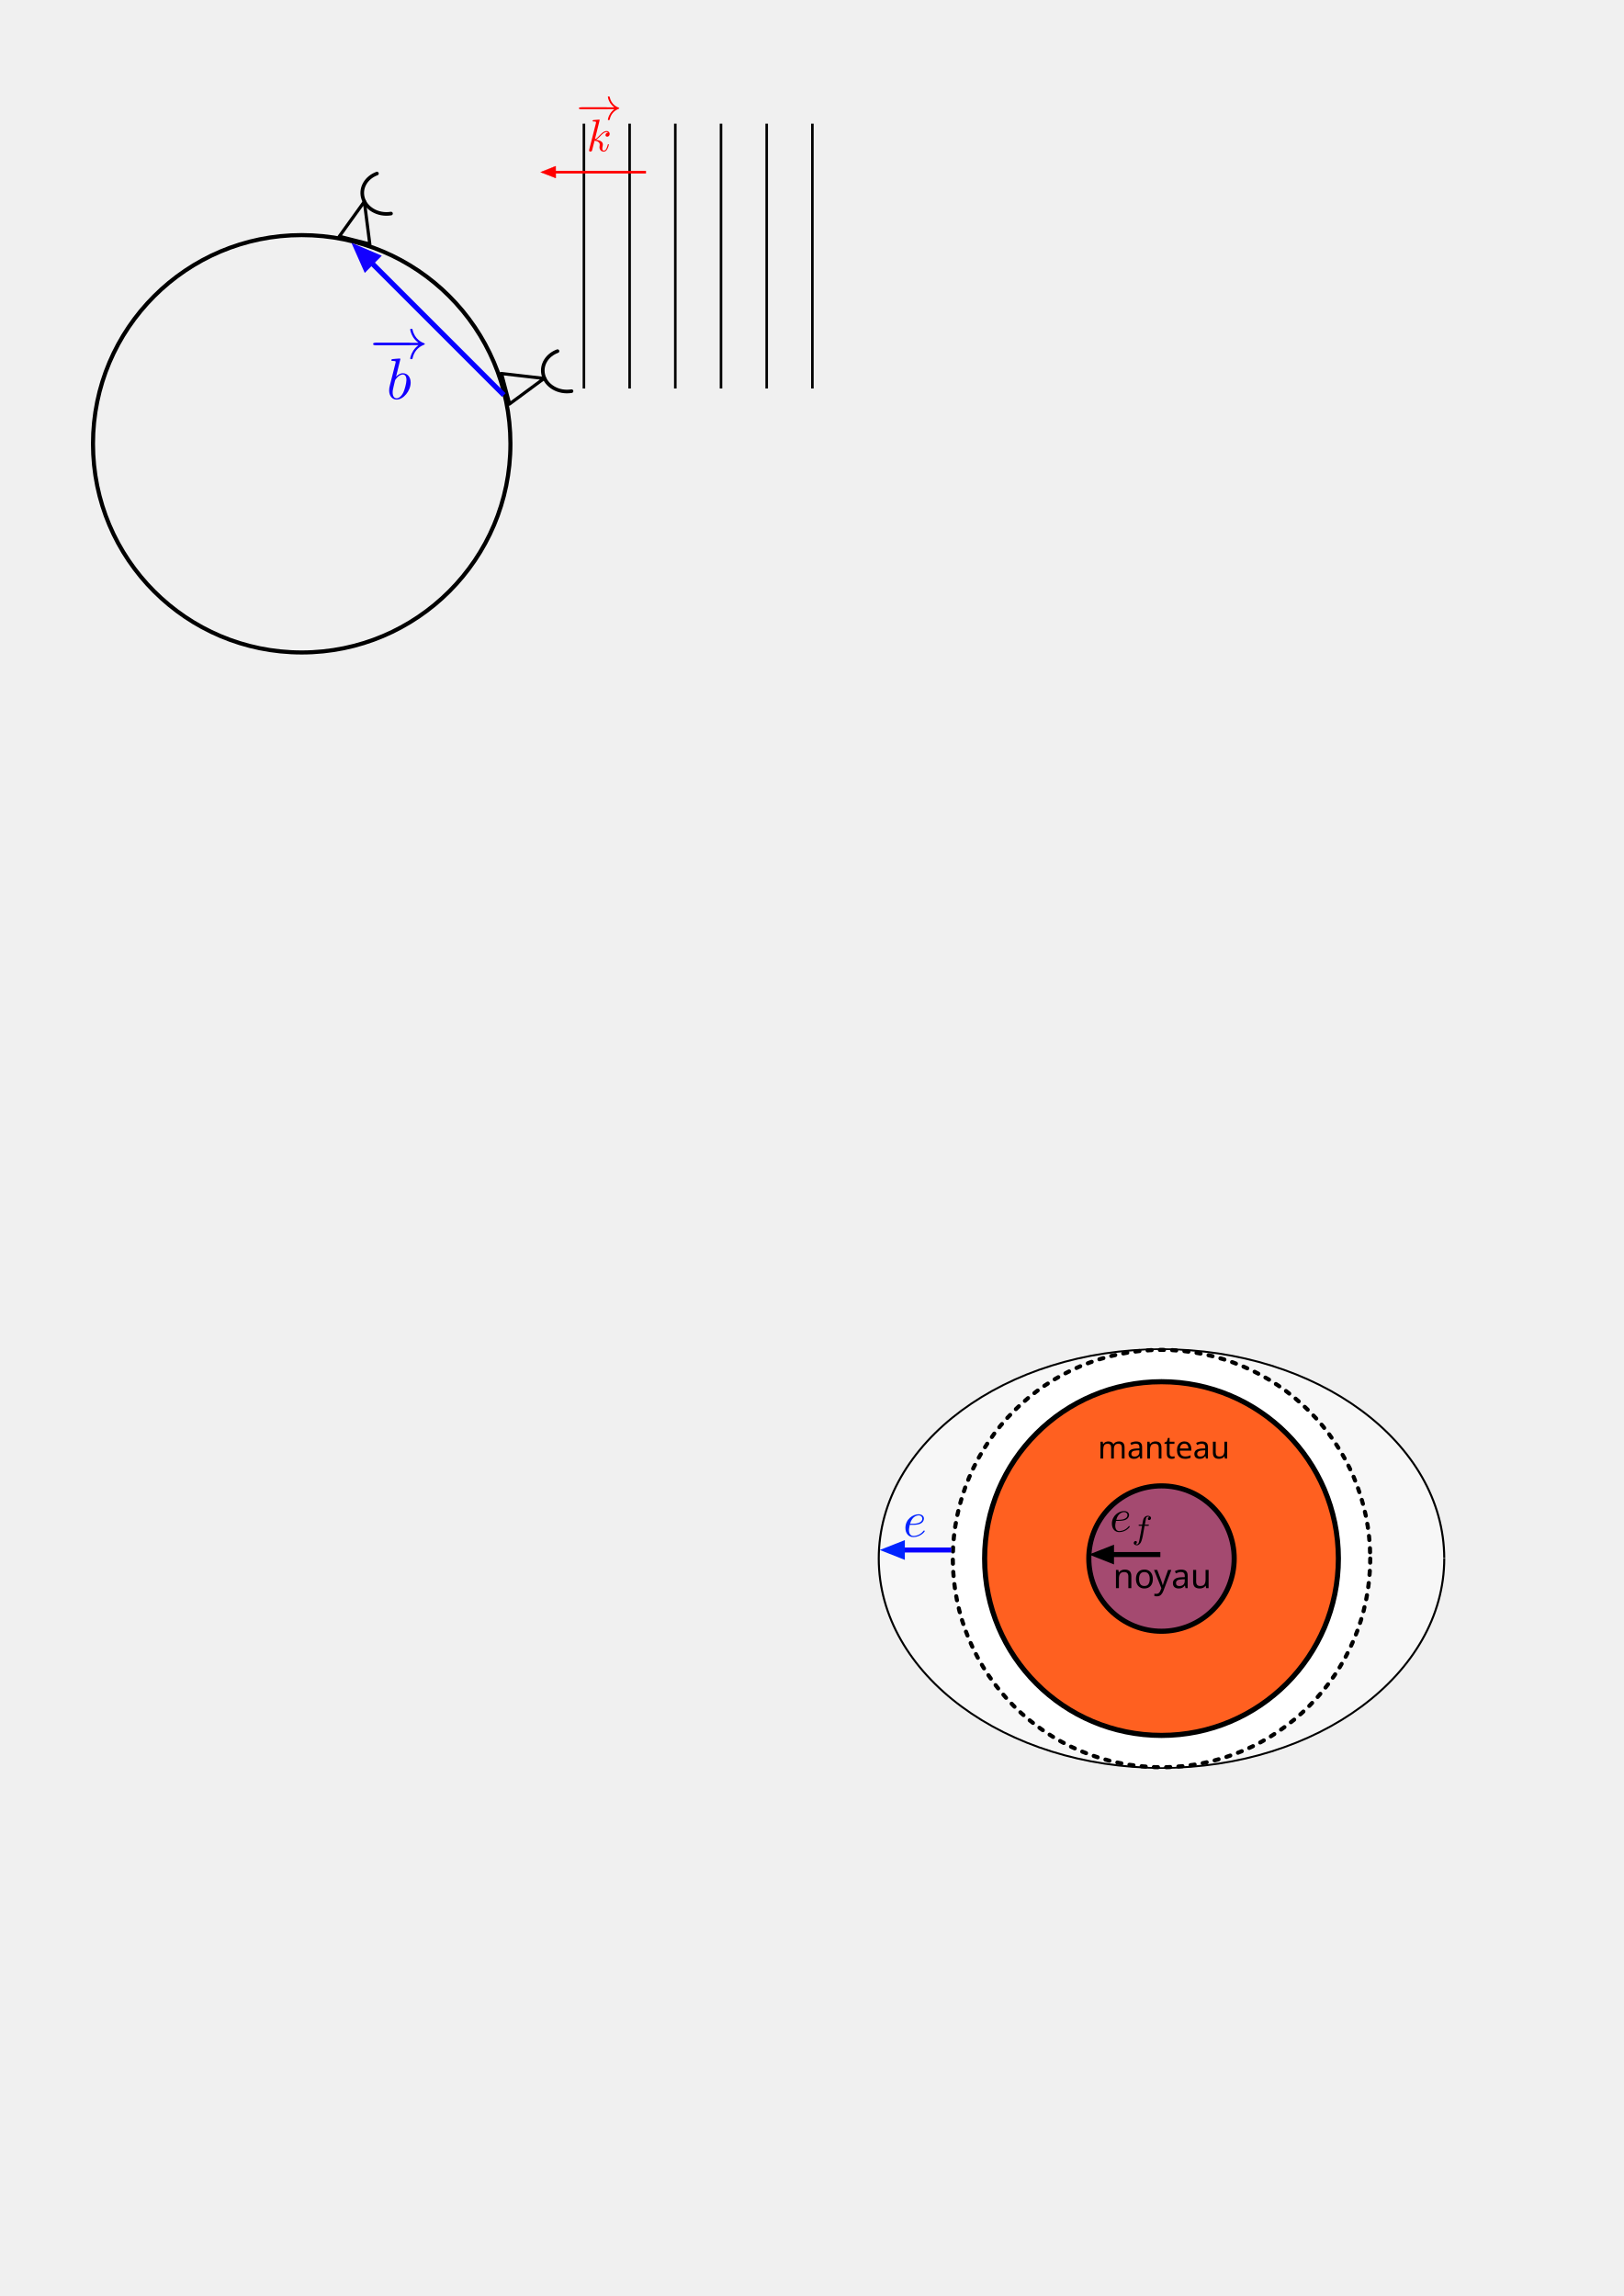
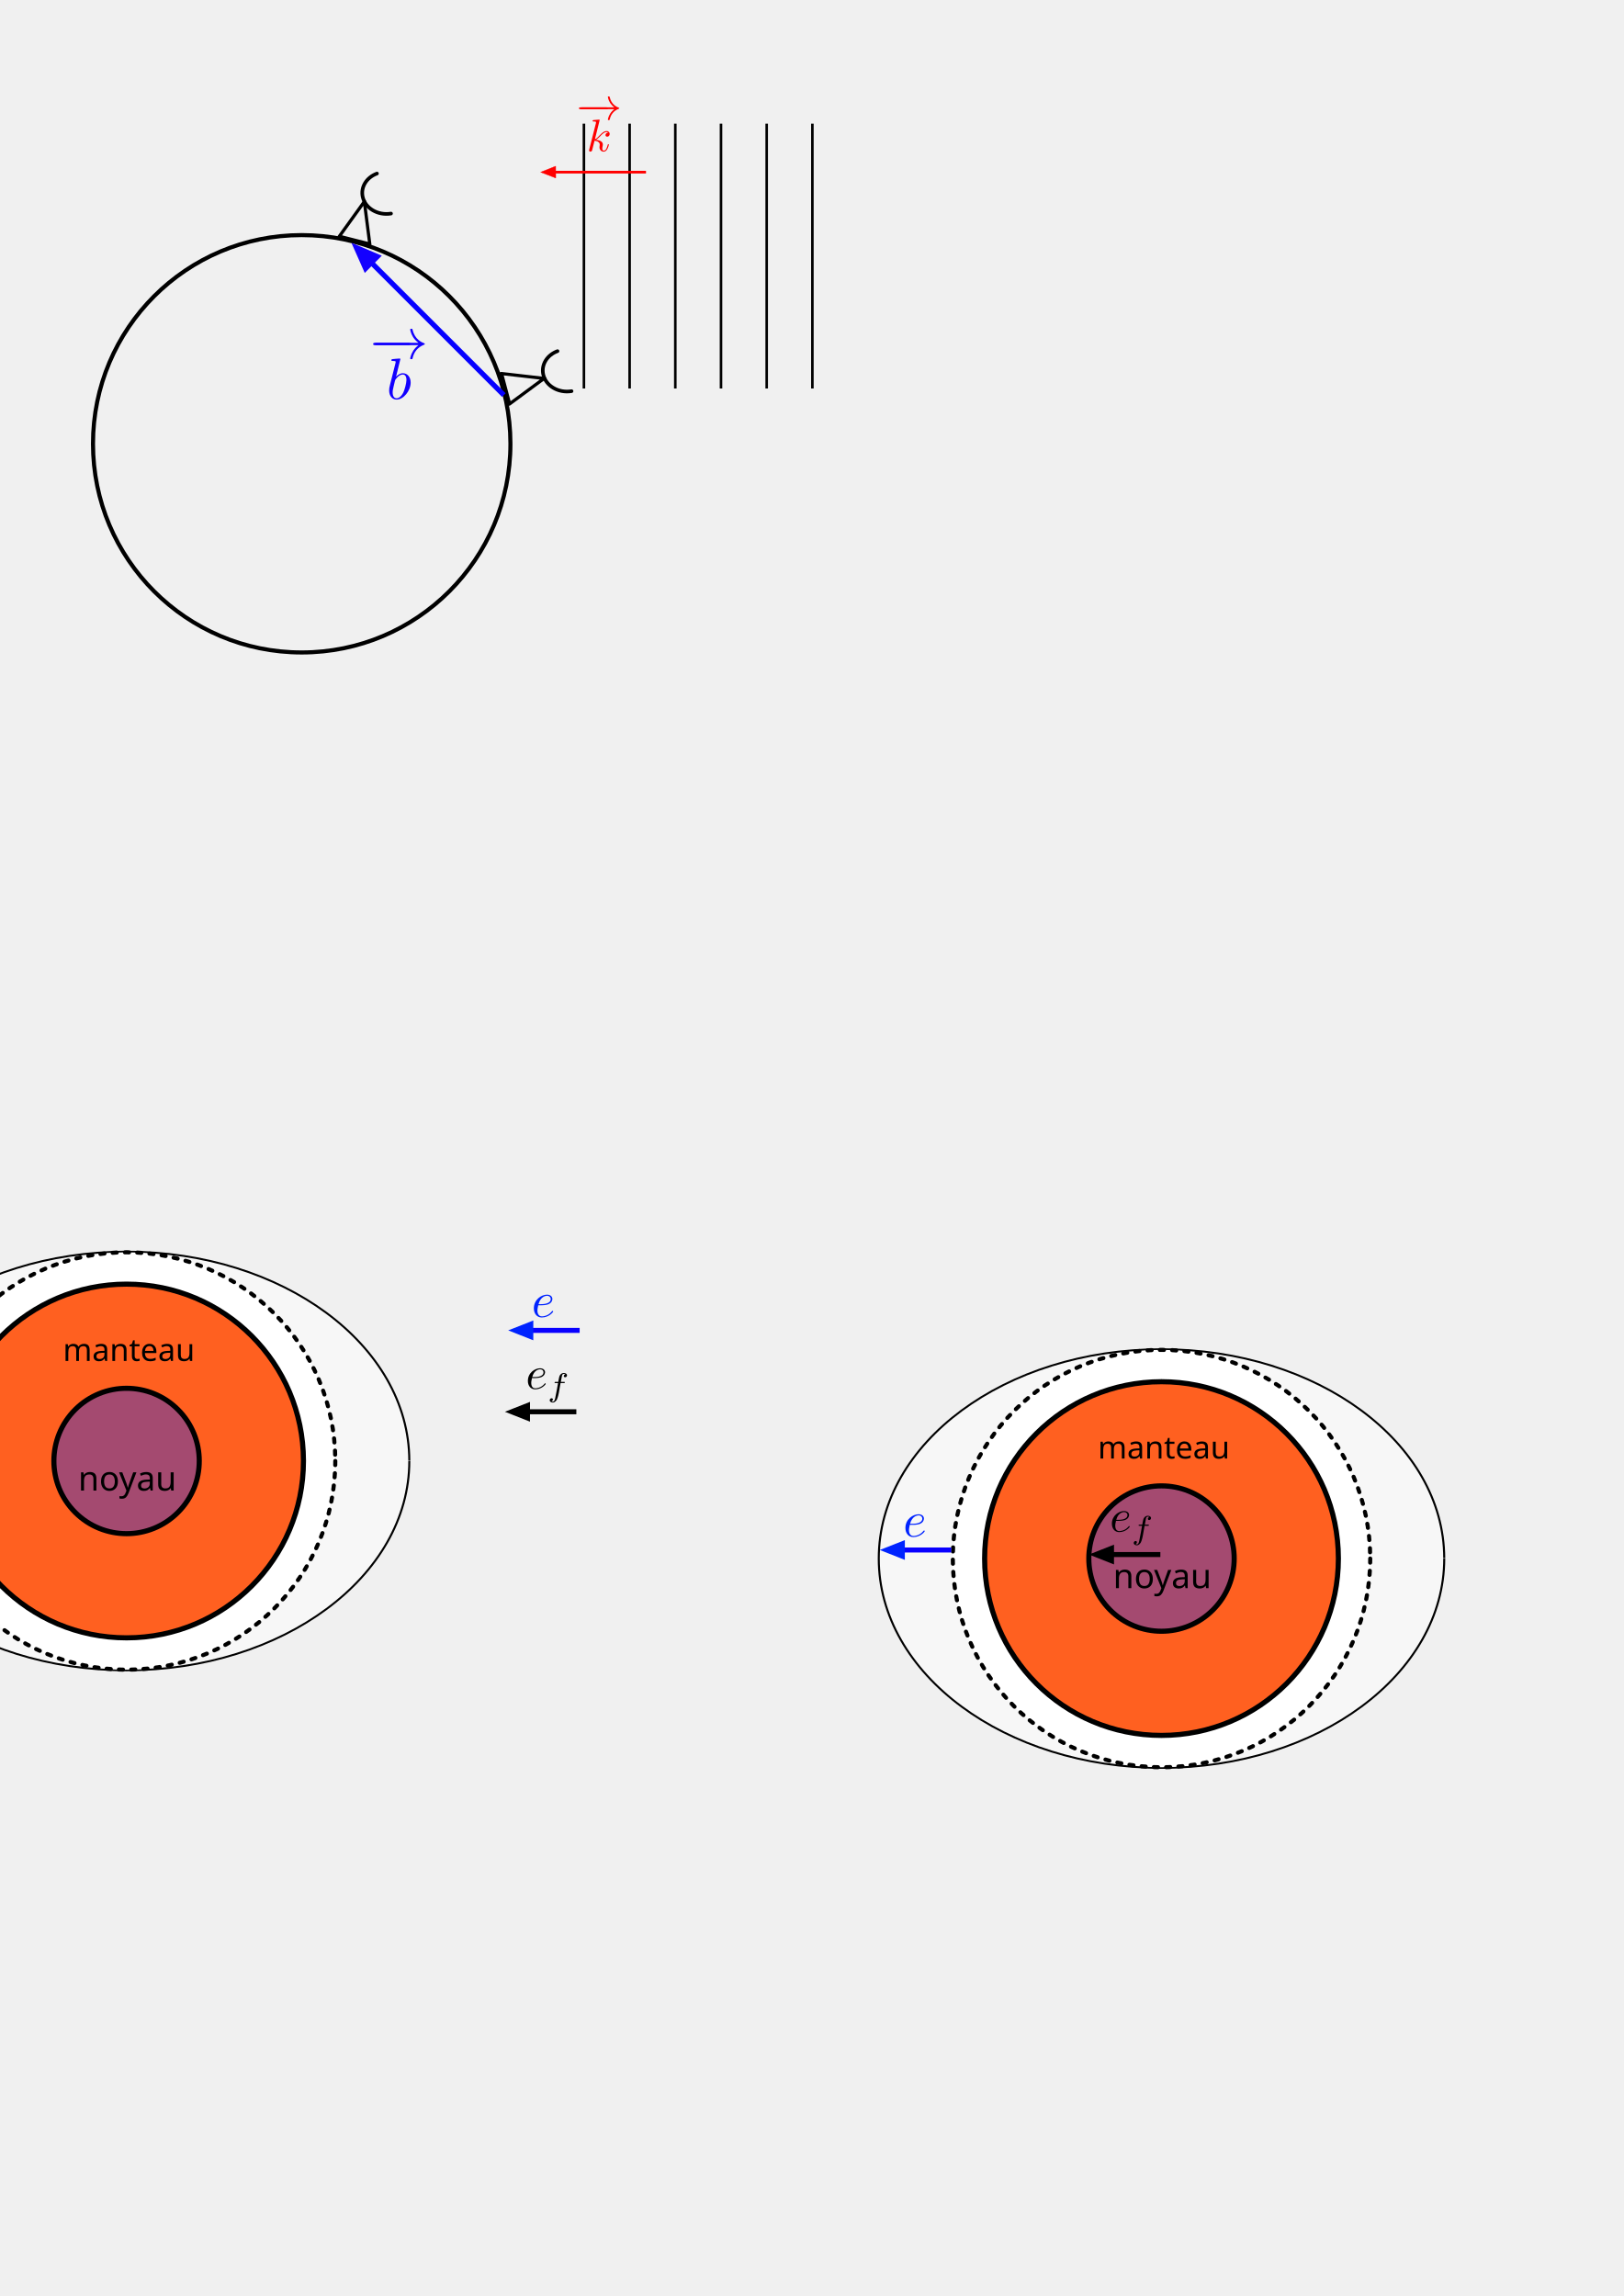
<svg xmlns="http://www.w3.org/2000/svg" width="210mm" height="297mm" id="svg2" version="1.1">
  <defs id="defs4" />
  <g id="layer1">
    <g id="g4069" transform="translate(-115.1574,-226.2742)">
      <path d="m 364.665,443.24 c 0,56.347 -45.678,102.025 -102.025,102.025 -56.347,0 -102.025,-45.678 -102.025,-102.025 0,-56.347 45.678,-102.025 102.025,-102.025 56.282,0 101.933,45.576 102.025,101.858" id="path2985" style="fill:none;stroke:#000000;stroke-width:2;stroke-linecap:round;stroke-linejoin:round;stroke-miterlimit:4;stroke-opacity:1;stroke-dasharray:none;stroke-dashoffset:0" />
      <path transform="matrix(0.1613701,0.04081763,-0.05978513,0.236357,292.2424,248.2666)" d="M 165.424,384.424 71.904,384.324 118.751,303.384 z" id="path3755" style="fill:none;stroke:#000000;stroke-width:8.755;stroke-linecap:round;stroke-linejoin:round;stroke-miterlimit:4;stroke-opacity:1;stroke-dasharray:none;stroke-dashoffset:0" />
      <path transform="matrix(0.2056718,0,0,0.2056718,270.4908,264.565)" d="m 174.073,321.462 c -31.185,5.215 -61.327,-12.541 -67.324,-39.658 -5.115,-23.129 9.026,-46.226 33.949,-55.449" id="path3759" style="fill:none;stroke:#000000;stroke-width:8.576;stroke-linecap:round;stroke-linejoin:round;stroke-miterlimit:4;stroke-opacity:1;stroke-dasharray:none;stroke-dashoffset:0" />
      <path transform="matrix(0.04308104,0.1607806,-0.2354936,0.06310033,447.4457,373.0545)" d="M 165.424,384.424 71.904,384.324 118.751,303.384 z" id="path3755-4" style="fill:none;stroke:#000000;stroke-width:8.755;stroke-linecap:round;stroke-linejoin:round;stroke-miterlimit:4;stroke-opacity:1;stroke-dasharray:none;stroke-dashoffset:0" />
      <path transform="matrix(0.2056718,0,0,0.2056718,358.7425,351.3917)" d="m 174.073,321.462 c -31.185,5.215 -61.327,-12.541 -67.324,-39.658 -5.115,-23.129 9.026,-46.226 33.949,-55.449" id="path3759-1" style="fill:none;stroke:#000000;stroke-width:8.576;stroke-linecap:round;stroke-linejoin:round;stroke-miterlimit:4;stroke-opacity:1;stroke-dasharray:none;stroke-dashoffset:0" />
      <g style="stroke-width:1.25;stroke-miterlimit:4;stroke-dasharray:none" transform="translate(-42.14286,-46.42857)" id="g3841">
        <path style="fill:none;stroke:#000000;stroke-width:1.25;stroke-linecap:butt;stroke-linejoin:miter;stroke-miterlimit:4;stroke-opacity:1;stroke-dasharray:none" d="m 442.732,333.158 0,129.481" id="path3793" />
        <path style="fill:none;stroke:#000000;stroke-width:1.25;stroke-linecap:butt;stroke-linejoin:miter;stroke-miterlimit:4;stroke-opacity:1;stroke-dasharray:none" d="m 465.068,333.158 0,129.481" id="path3793-8" />
        <path style="fill:none;stroke:#000000;stroke-width:1.25;stroke-linecap:butt;stroke-linejoin:miter;stroke-miterlimit:4;stroke-opacity:1;stroke-dasharray:none" d="m 487.404,333.158 0,129.481" id="path3793-3" />
        <path style="fill:none;stroke:#000000;stroke-width:1.25;stroke-linecap:butt;stroke-linejoin:miter;stroke-miterlimit:4;stroke-opacity:1;stroke-dasharray:none" d="m 509.739,333.158 0,129.481" id="path3793-5" />
        <path style="fill:none;stroke:#000000;stroke-width:1.25;stroke-linecap:butt;stroke-linejoin:miter;stroke-miterlimit:4;stroke-opacity:1;stroke-dasharray:none" d="m 532.075,333.158 0,129.481" id="path3793-1" />
        <path style="fill:none;stroke:#000000;stroke-width:1.25;stroke-linecap:butt;stroke-linejoin:miter;stroke-miterlimit:4;stroke-opacity:1;stroke-dasharray:none" d="m 554.41,333.158 0,129.481" id="path3793-4" />
      </g>
      <g id="g3942" style="fill:#ff0000;fill-opacity:1;stroke:#ff0000;stroke-opacity:1" transform="translate(-32.85714,0.7142857)">
        <g transform="matrix(0.4195051,0,0,0.4195051,-34.08762,122.8374)" id="g3866" style="fill:#ff0000;fill-opacity:1;stroke:#ff0000;stroke-opacity:1">
          <g style="font-style:normal;font-variant:normal;font-weight:normal;font-stretch:normal;letter-spacing:normal;word-spacing:normal;text-anchor:start;fill:#ff0000;fill-opacity:1;stroke:#ff0000;stroke-linecap:butt;stroke-linejoin:miter;stroke-miterlimit:10.433;stroke-opacity:1;stroke-dasharray:none;stroke-dashoffset:0" id="content" transform="matrix(1.062992,0,0,-1.062992,-186.0236,789.2717)" xml:space="preserve" stroke-miterlimit="10.433" font-style="normal" font-variant="normal" font-weight="normal" font-stretch="normal" font-size-adjust="none" letter-spacing="normal" word-spacing="normal">
            <path style="fill:#ff0000;fill-opacity:1;stroke:#ff0000;stroke-width:0;stroke-opacity:1" d="m 1248.1,392.45 0.1,0 0.2,0 0.1,0.01 0.1,0 0.1,0.01 0.1,0.01 0,0 0.1,0.01 0.1,0.02 0.1,0.01 0,0.02 0.1,0.02 0.1,0.02 0,0.02 0.1,0.03 0,0.03 0.1,0.04 0,0.04 0.1,0.04 0,0.04 0.1,0.05 0,0.03 0,0.03 0,0.03 0,0.03 0,0.03 0.1,0.03 0,0.04 0,0.03 0,0.04 0,0.04 0,0.04 0,0.04 0,0.04 0,0.04 0,0.05 0,0.04 c 0,1 -0.9,1 -1.7,1 h -27 c -0.8,0 -1.7,0 -1.7,-1 0,-1 0.9,-1 1.7,-1 z" id="path3869" />
            <path style="fill:#ff0000;fill-opacity:1;stroke:#ff0000;stroke-width:0;stroke-opacity:1" d="m 1256.8,392.45 -0.3,-0.19 -0.2,-0.2 -0.2,-0.19 -0.3,-0.2 -0.2,-0.19 -0.2,-0.19 -0.2,-0.19 -0.2,-0.19 -0.2,-0.18 -0.2,-0.18 -0.2,-0.18 -0.1,-0.18 -0.2,-0.17 -0.1,-0.17 -0.2,-0.17 -0.1,-0.16 -0.2,-0.15 -0.1,-0.16 -0.1,-0.15 -0.1,-0.14 -0.1,-0.14 -0.1,-0.13 -0.1,-0.13 -0.1,-0.12 -0.1,-0.11 -0.1,-0.11 0,-0.1 -0.1,-0.1 -0.1,-0.09 0,-0.08 -0.1,-0.07 0,-0.07 c -2.2,-3.44 -2.6,-6.58 -2.6,-6.62 0,-0.6 0.6,-0.6 1,-0.6 0.8,0 0.9,0.1 1.1,1 1.1,4.88 4,9.07 9.7,11.36 0.6,0.19 0.7,0.3 0.7,0.64 0,0.35 -0.3,0.5 -0.4,0.55 -2.2,0.84 -8.2,3.34 -10.1,11.72 -0.1,0.59 -0.2,0.73 -1,0.73 -0.4,0 -1,0 -1,-0.59 0,-0.09 0.4,-3.24 2.5,-6.58 1,-1.48 2.4,-3.23 4.6,-4.83 h -37 c -0.9,0 -1.8,0 -1.8,-1 0,-1 0.9,-1 1.8,-1 z" id="path3871" />
            <path style="fill:#ff0000;fill-opacity:1;stroke:#ff0000;stroke-width:0;stroke-opacity:1" d="m 1240.7,380.47 0,0.01 0,0 0,0.01 0,0.01 0,0.01 0,0.01 0,0.02 0,0.02 0,0.02 0,0.02 0,0.02 0,0.02 0,0.03 0,0.02 -0.1,0.02 0,0.03 0,0.02 0,0.03 0,0.02 0,0.03 -0.1,0.02 0,0.01 0,0.01 0,0.01 0,0.01 0,0.01 0,0.01 -0.1,0.01 0,0.01 0,0.01 0,0.01 0,0.01 0,0 -0.1,0.01 0,0.01 0,0 0,0.01 -0.1,0 0,0.01 0,0 0,0 -0.1,0.01 0,0 0,0 0,0 c -1.2,0 -4.8,-0.41 -6.1,-0.5 -0.4,-0.05 -1,-0.09 -1,-1 0,-0.59 0.5,-0.59 1.2,-0.59 2.4,0 2.5,-0.35 2.5,-0.85 l -0.1,-1 -7.3,-28.7 c -0.2,-0.69 -0.2,-0.8 -0.2,-1.09 0,-1.15 1,-1.4 1.5,-1.4 0.6,0 1.4,0.46 1.7,1.05 0.2,0.45 2.5,9.66 2.8,10.91 1.7,-0.14 5.7,-0.94 5.7,-4.24 0,-0.34 0,-0.54 -0.1,-1.04 -0.1,-0.6 -0.2,-1.19 -0.2,-1.74 0,-2.95 2,-4.94 4.6,-4.94 1.5,0 2.8,0.8 3.9,2.65 1.3,2.18 1.8,4.93 1.8,5.03 0,0.5 -0.4,0.5 -0.6,0.5 -0.5,0 -0.5,-0.21 -0.7,-0.91 -1,-3.62 -2.1,-6.17 -4.3,-6.17 -1,0 -1.6,0.55 -1.6,2.34 0,0.85 0.2,1.99 0.4,2.78 0.2,0.86 0.2,1.05 0.2,1.55 0,3.25 -3.2,4.69 -7.4,5.23 1.5,0.91 3.1,2.5 4.3,3.69 2.4,2.64 4.7,4.78 7.1,4.78 0.3,0 0.4,0 0.5,-0.04 0.6,-0.1 0.6,-0.1 1,-0.39 0.1,-0.07 0.1,-0.11 0.2,-0.21 -2.4,-0.15 -2.8,-2.09 -2.8,-2.68 0,-0.8 0.5,-1.75 1.9,-1.75 1.3,0 2.7,1.09 2.7,3.03 0,1.5 -1.1,3.14 -3.4,3.14 -1.4,0 -3.7,-0.39 -7.3,-4.38 -1.7,-1.89 -3.6,-3.89 -5.5,-4.64 z" id="path3873" />
          </g>
        </g>
        <g transform="matrix(0.3718117,0,0,0.3718117,316.2246,212.3837)" id="g3938" style="fill:#ff0000;fill-opacity:1;stroke:#ff0000;stroke-opacity:1">
          <path style="fill:#ff0000;fill-opacity:1;stroke:#ff0000;stroke-width:3.5;stroke-linecap:butt;stroke-linejoin:miter;stroke-miterlimit:4;stroke-opacity:1;stroke-dasharray:none" d="m 267.407,261.809 129.481,0" id="path3793-33" />
          <path transform="matrix(-0.0013452,-0.1664469,0.243793,-0.0019703,184.6192,282.2159)" d="M 165.424,384.424 71.904,384.324 118.751,303.384 z" id="path3755-0" style="fill:#ff0000;fill-opacity:1;stroke:#ff0000;stroke-width:2.552;stroke-linecap:round;stroke-linejoin:round;stroke-miterlimit:4;stroke-opacity:1;stroke-dasharray:none;stroke-dashoffset:0" />
        </g>
      </g>
      <path style="fill:#1300ff;fill-opacity:1;stroke:#0600ff;stroke-width:2.5;stroke-linecap:butt;stroke-linejoin:miter;stroke-miterlimit:4;stroke-opacity:1;stroke-dasharray:none" d="m 291.776,349.765 69.665,69.665" id="path3793-33-5" />
      <path transform="matrix(0.08883055,-0.09027806,0.1322293,0.1301091,236.2539,316.2012)" d="M 165.424,384.424 71.904,384.324 118.751,303.384 z" id="path3755-0-1" style="fill:#1300ff;fill-opacity:1;stroke:#0600ff;stroke-width:0;stroke-linecap:round;stroke-linejoin:round;stroke-miterlimit:4;stroke-opacity:1;stroke-dasharray:none;stroke-dashoffset:0" />
      <g style="fill:#1300ff;fill-opacity:1" transform="matrix(0.537754,0,0,0.537754,-298.6601,194.9223)" id="g4028">
        <g style="font-style:normal;font-variant:normal;font-weight:normal;font-stretch:normal;letter-spacing:normal;word-spacing:normal;text-anchor:start;fill:#1300ff;fill-opacity:1;stroke:#000000;stroke-linecap:butt;stroke-linejoin:miter;stroke-miterlimit:10.433;stroke-opacity:1;stroke-dasharray:none;stroke-dashoffset:0" id="g4030" transform="matrix(1.062992,0,0,-1.062992,-186.0236,789.2717)" xml:space="preserve" stroke-miterlimit="10.433" font-style="normal" font-variant="normal" font-weight="normal" font-stretch="normal" font-size-adjust="none" letter-spacing="normal" word-spacing="normal">
          <path style="fill:#1300ff;fill-opacity:1;stroke-width:0" d="m 1248.1,392.45 0.1,0 0.2,0 0.1,0.01 0.1,0 0.1,0.01 0.1,0.01 0,0 0.1,0.01 0.1,0.02 0.1,0.01 0,0.02 0.1,0.02 0.1,0.02 0,0.02 0.1,0.03 0,0.03 0.1,0.04 0,0.04 0.1,0.04 0,0.04 0.1,0.05 0,0.03 0,0.03 0,0.03 0,0.03 0,0.03 0.1,0.03 0,0.04 0,0.03 0,0.04 0,0.04 0,0.04 0,0.04 0,0.04 0,0.04 0,0.05 0,0.04 c 0,1 -0.9,1 -1.7,1 h -27 c -0.8,0 -1.7,0 -1.7,-1 0,-1 0.9,-1 1.7,-1 z" id="path4032" />
          <path style="fill:#1300ff;fill-opacity:1;stroke-width:0" d="m 1256.8,392.45 -0.3,-0.19 -0.2,-0.2 -0.2,-0.19 -0.3,-0.2 -0.2,-0.19 -0.2,-0.19 -0.2,-0.19 -0.2,-0.19 -0.2,-0.18 -0.2,-0.18 -0.2,-0.18 -0.1,-0.18 -0.2,-0.17 -0.1,-0.17 -0.2,-0.17 -0.1,-0.16 -0.2,-0.15 -0.1,-0.16 -0.1,-0.15 -0.1,-0.14 -0.1,-0.14 -0.1,-0.13 -0.1,-0.13 -0.1,-0.12 -0.1,-0.11 -0.1,-0.11 0,-0.1 -0.1,-0.1 -0.1,-0.09 0,-0.08 -0.1,-0.07 0,-0.07 c -2.2,-3.44 -2.6,-6.58 -2.6,-6.62 0,-0.6 0.6,-0.6 1,-0.6 0.8,0 0.9,0.1 1.1,1 1.1,4.88 4,9.07 9.7,11.36 0.6,0.19 0.7,0.3 0.7,0.64 0,0.35 -0.3,0.5 -0.4,0.55 -2.2,0.84 -8.2,3.34 -10.1,11.72 -0.1,0.59 -0.2,0.73 -1,0.73 -0.4,0 -1,0 -1,-0.59 0,-0.09 0.4,-3.24 2.5,-6.58 1,-1.48 2.4,-3.23 4.6,-4.83 h -37 c -0.9,0 -1.8,0 -1.8,-1 0,-1 0.9,-1 1.8,-1 z" id="path4034" />
          <path style="fill:#1300ff;fill-opacity:1;stroke-width:0" d="m 1241.3,380.47 0,0.01 0,0 0,0.01 0,0.01 0,0.01 0,0.01 0,0.02 0,0.02 0,0.02 0,0.02 0,0.02 0,0.02 0,0.03 0,0.02 -0.1,0.02 0,0.03 0,0.02 0,0.03 0,0.02 0,0.03 -0.1,0.02 0,0.01 0,0.01 0,0.01 0,0.01 0,0.01 0,0.01 -0.1,0.01 0,0.01 0,0.01 0,0.01 0,0.01 0,0 -0.1,0.01 0,0.01 0,0 0,0.01 -0.1,0 0,0.01 0,0 0,0 -0.1,0.01 0,0 0,0 0,0 c -1.2,0 -4.8,-0.41 -6.1,-0.5 -0.4,-0.05 -1,-0.09 -1,-1 0,-0.59 0.5,-0.59 1.2,-0.59 2.4,0 2.5,-0.35 2.5,-0.85 0,-0.36 -0.4,-2.04 -0.7,-3.09 l -4.1,-16.24 c -0.6,-2.5 -0.8,-3.29 -0.8,-5.03 0,-4.73 2.7,-7.83 6.4,-7.83 v 1.1 c -1.7,0 -3.4,1.34 -3.4,5.03 0,0.95 0,1.89 0.8,5.03 l 1.1,4.59 c 0.3,1.1 0.3,1.19 0.8,1.74 2.4,3.23 4.7,3.98 5.9,3.98 1.9,0 3.2,-1.48 3.2,-4.68 0,-2.94 -1.7,-8.66 -2.6,-10.57 -1.6,-3.32 -3.9,-5.12 -5.8,-5.12 v -1.1 c 5.8,0 12,7.43 12,14.6 0,4.53 -2.7,7.97 -6.7,7.97 -2.2,0 -4.3,-1.44 -5.8,-2.99 z" id="path4036" />
        </g>
      </g>
    </g>
    <g id="g3982">
      <g id="g5491" transform="translate(140.625,3.90625)">
        <path transform="matrix(1.062534,0,0,1.003165,148.0794,313.4335)" d="m 392.714,443.24 c 0,56.347 -58.236,102.025 -130.075,102.025 -71.838,0 -130.075,-45.678 -130.075,-102.025 0,-56.347 58.236,-102.025 130.075,-102.025 71.755,0 129.957,45.576 130.075,101.858" id="path2985-9" style="fill:#ffffff;fill-opacity:0.481;stroke:#000000;stroke-width:0.935;stroke-miterlimit:4;stroke-opacity:1;stroke-dasharray:none;stroke-dashoffset:0" />
        <path transform="translate(164.5032,314.8363)" d="m 364.665,443.24 c 0,56.347 -45.678,102.025 -102.025,102.025 -56.347,0 -102.025,-45.678 -102.025,-102.025 0,-56.347 45.678,-102.025 102.025,-102.025 56.282,0 101.933,45.576 102.025,101.858" id="path2985-2" style="fill:#ffffff;fill-opacity:1;stroke:#000000;stroke-width:2;stroke-linecap:round;stroke-linejoin:round;stroke-miterlimit:4;stroke-opacity:1;stroke-dasharray:2, 4;stroke-dashoffset:0" />
        <path transform="matrix(0.8474717,0,0,0.8474717,204.5632,382.4429)" d="m 364.665,443.24 c 0,56.347 -45.678,102.025 -102.025,102.025 -56.347,0 -102.025,-45.678 -102.025,-102.025 0,-56.347 45.678,-102.025 102.025,-102.025 56.282,0 101.933,45.576 102.025,101.858" id="path2985-22" style="fill:#ff4a00;fill-opacity:0.874;stroke:#000000;stroke-width:2.95;stroke-linecap:round;stroke-linejoin:round;stroke-miterlimit:4;stroke-opacity:1;stroke-dasharray:none;stroke-dashoffset:0" />
        <path transform="matrix(0.2462771,0.2462771,-0.2462771,0.2462771,471.6206,584.2344)" d="m 364.665,443.24 c 0,56.347 -45.678,102.025 -102.025,102.025 -56.347,0 -102.025,-45.678 -102.025,-102.025 0,-56.347 45.678,-102.025 102.025,-102.025 56.282,0 101.933,45.576 102.025,101.858" id="path2985-4" style="fill:#0023ff;fill-opacity:0.359;stroke:#000000;stroke-width:7.178;stroke-linecap:round;stroke-linejoin:round;stroke-miterlimit:4;stroke-opacity:1;stroke-dasharray:none;stroke-dashoffset:0" />
        <text id="text5470" y="709.162" x="396.015" style="font-size:15.295px;font-style:normal;font-variant:normal;font-weight:normal;font-stretch:normal;line-height:125%;letter-spacing:0px;word-spacing:0px;fill:#000000;fill-opacity:1;stroke:none;font-family:Utopia;-inkscape-font-specification:Utopia" xml:space="preserve">
          <tspan id="tspan5474" y="709.162" x="396.015">manteau</tspan>
        </text>
        <text id="text5478" y="772.541" x="403.458" style="font-size:16.635px;font-style:normal;font-variant:normal;font-weight:normal;font-stretch:normal;line-height:125%;letter-spacing:0px;word-spacing:0px;fill:#000000;fill-opacity:1;stroke:none;font-family:Utopia;-inkscape-font-specification:Utopia" xml:space="preserve">
          <tspan y="772.541" x="403.458" id="tspan5480">noyau</tspan>
        </text>
      </g>
      <g id="g5587" transform="translate(206.6401,61.63489)">
        <g id="g5583">
          <path id="path3793-33-5-0" d="m 232.206,696.163 26.12,0" style="fill:#0023ff;fill-opacity:1;stroke:#0900ff;stroke-width:2.447;stroke-linecap:butt;stroke-linejoin:miter;stroke-miterlimit:4;stroke-opacity:1;stroke-dasharray:none" />
          <path style="fill:#0023ff;fill-opacity:1;stroke:#0900ff;stroke-width:0;stroke-linecap:round;stroke-linejoin:round;stroke-miterlimit:4;stroke-opacity:1;stroke-dasharray:none;stroke-dashoffset:0" id="path3755-0-1-9" d="M 165.424,384.424 71.904,384.324 118.751,303.384 z" transform="matrix(-3.1773085e-5,-0.1034023,0.1514523,-4.6552951e-5,177.4593,708.4511)" />
        </g>
        <g style="fill:#0023ff;fill-opacity:1" transform="matrix(0.46515,0,0,0.46515,-286.1458,493.7453)" id="g5414">
          <g style="font-style:normal;font-variant:normal;font-weight:normal;font-stretch:normal;letter-spacing:normal;word-spacing:normal;text-anchor:start;fill:#0023ff;fill-opacity:1;stroke:#000000;stroke-linecap:butt;stroke-linejoin:miter;stroke-miterlimit:10.433;stroke-opacity:1;stroke-dasharray:none;stroke-dashoffset:0" id="g5416" transform="matrix(1.062992,0,0,-1.062992,-186.0236,789.2717)" xml:space="preserve" stroke-miterlimit="10.433" font-style="normal" font-variant="normal" font-weight="normal" font-stretch="normal" font-size-adjust="none" letter-spacing="normal" word-spacing="normal">
            <path style="fill:#0023ff;fill-opacity:1;stroke:#0900ff;stroke-width:0;stroke-opacity:1" d="m 1237.9,357.96 0.1,0 0.2,0 0.1,0 0.2,0 0.2,0.01 0.2,0 0.2,0.01 0.2,0.01 0.2,0.01 0.3,0.01 0.2,0.02 0.3,0.01 0.2,0.02 0.3,0.02 0.5,0.05 0.5,0.07 0.6,0.08 0.5,0.09 0.6,0.11 0.5,0.12 0.3,0.07 0.2,0.08 0.3,0.08 0.2,0.08 0.3,0.09 0.2,0.1 c 3.5,1.5 3.7,4.44 3.7,5.12 0,2.21 -1.9,4.24 -5.3,4.24 v -1.1 c 2.3,0 3.7,-1.43 3.7,-3.14 0,-5.17 -8,-5.17 -10,-5.17 h -2.1 c 2,7.56 7.1,8.31 8.4,8.31 v 1.1 c -5.5,0 -13,-4.83 -13,-13.55 0,-5.08 2.9,-9.02 7.8,-9.02 7.1,0 11.3,5.29 11.3,5.88 0,0.3 -0.3,0.66 -0.6,0.66 -0.3,0 -0.4,-0.11 -0.7,-0.5 -3.9,-4.94 -9.3,-4.94 -9.9,-4.94 -3.9,0 -4.4,4.19 -4.4,5.78 0,0.59 0.1,2.14 0.8,5.19 z" id="path5418" />
          </g>
        </g>
      </g>
      <g style="fill:#000000;fill-opacity:1" transform="translate(157.0312,3.515625)" id="g3970">
        <g style="fill:#000000;fill-opacity:1" transform="translate(151.8513,60.34061)" id="g5587-5">
          <g style="fill:#000000;fill-opacity:1" id="g5583-4">
            <path style="fill:#000000;fill-opacity:1;stroke:#000000;stroke-width:2.447;stroke-linecap:butt;stroke-linejoin:miter;stroke-miterlimit:4;stroke-opacity:1;stroke-dasharray:none" d="m 232.206,696.163 26.12,0" id="path3793-33-5-0-2" />
            <path transform="matrix(-3.1773085e-5,-0.1034023,0.1514523,-4.6552951e-5,177.4593,708.4511)" d="M 165.424,384.424 71.904,384.324 118.751,303.384 z" id="path3755-0-1-9-2" style="fill:#000000;fill-opacity:1;stroke:#0900ff;stroke-width:0;stroke-linecap:round;stroke-linejoin:round;stroke-miterlimit:4;stroke-opacity:1;stroke-dasharray:none;stroke-dashoffset:0" />
          </g>
          <g id="g5414-0" transform="matrix(0.46515,0,0,0.46515,-286.1458,493.7453)" style="fill:#000000;fill-opacity:1">
            <g word-spacing="normal" letter-spacing="normal" font-size-adjust="none" font-stretch="normal" font-weight="normal" font-variant="normal" font-style="normal" stroke-miterlimit="10.433" xml:space="preserve" transform="matrix(1.062992,0,0,-1.062992,-186.0236,789.2717)" id="g5416-8" style="font-style:normal;font-variant:normal;font-weight:normal;font-stretch:normal;letter-spacing:normal;word-spacing:normal;text-anchor:start;fill:#000000;fill-opacity:1;stroke:#000000;stroke-linecap:butt;stroke-linejoin:miter;stroke-miterlimit:10.433;stroke-opacity:1;stroke-dasharray:none;stroke-dashoffset:0" />
          </g>
        </g>
        <g id="g3136" transform="matrix(0.4294564,0,0,0.4294564,-89.60913,564.4845)" style="fill:#000000;fill-opacity:1">
          <g word-spacing="normal" letter-spacing="normal" font-size-adjust="none" font-stretch="normal" font-weight="normal" font-variant="normal" font-style="normal" stroke-miterlimit="10.433" xml:space="preserve" transform="matrix(1.062992,0,0,-1.062992,-186.0236,789.2717)" id="g3138" style="font-style:normal;font-variant:normal;font-weight:normal;font-stretch:normal;letter-spacing:normal;word-spacing:normal;text-anchor:start;fill:#000000;fill-opacity:1;stroke:#000000;stroke-linecap:butt;stroke-linejoin:miter;stroke-miterlimit:10.433;stroke-opacity:1;stroke-dasharray:none;stroke-dashoffset:0">
            <path id="path3140" d="m 1224.9,357.96 0.2,0 0.1,0 0.2,0 0.2,0 0.1,0.01 0.2,0 0.3,0.01 0.2,0.01 0.2,0.01 0.2,0.01 0.3,0.02 0.2,0.01 0.3,0.02 0.2,0.02 0.5,0.05 0.6,0.07 0.5,0.08 0.6,0.09 0.5,0.11 0.5,0.12 0.3,0.07 0.3,0.08 0.2,0.08 0.3,0.08 0.2,0.09 0.2,0.1 c 3.5,1.5 3.8,4.44 3.8,5.12 0,2.21 -1.9,4.24 -5.4,4.24 v -1.1 c 2.4,0 3.7,-1.43 3.7,-3.14 0,-5.17 -7.9,-5.17 -10,-5.17 h -2 c 1.9,7.56 7.1,8.31 8.3,8.31 v 1.1 c -5.5,0 -13,-4.83 -13,-13.55 0,-5.08 2.9,-9.02 7.8,-9.02 7.1,0 11.3,5.29 11.3,5.88 0,0.3 -0.3,0.66 -0.6,0.66 -0.2,0 -0.3,-0.11 -0.6,-0.5 -4,-4.94 -9.4,-4.94 -10,-4.94 -3.9,0 -4.3,4.19 -4.3,5.78 0,0.59 0,2.14 0.8,5.19 z" style="fill:#000000;fill-opacity:1;stroke-width:0" />
            <path id="path3142" d="m 1252.9,352.64 h 3.5 c 0.7,0 1.1,0 1.1,0.77 0,0.48 -0.4,0.48 -1.1,0.48 h -3.2 c 0.8,4.43 1.1,6.04 1.3,7.05 0.2,0.77 1,1.5 1.8,1.5 0.1,0 1,0 1.7,-0.42 -1.5,-0.45 -1.6,-1.72 -1.6,-1.92 0,-0.77 0.6,-1.28 1.4,-1.28 1,0 2,0.79 2,2.12 0,1.6 -1.7,2.47 -3.5,2.47 -1.5,0 -3.2,-0.87 -4.2,-2.61 -0.7,-1.3 -0.9,-2.86 -1.7,-6.91 h -2.7 c -0.7,0 -1.2,0 -1.2,-0.76 0,-0.49 0.5,-0.49 1.1,-0.49 h 2.6 c 0,-0.21 -2.2,-12.75 -3.1,-16.48 -0.2,-0.77 -0.7,-3.41 -2.4,-3.41 0,0 -0.9,0 -1.5,0.41 1.4,0.45 1.5,1.72 1.5,1.92 0,0.77 -0.6,1.28 -1.4,1.28 -0.9,0 -2,-0.79 -2,-2.12 0,-1.56 1.6,-2.47 3.4,-2.47 2.2,0 3.7,2.3 4.2,3.06 1.2,2.35 2,6.63 2.1,7.05 z" style="fill:#000000;fill-opacity:1;stroke-width:0" />
          </g>
        </g>
      </g>
    </g>
+     <g id="g3165">
+       <g id="g5491-9" transform="translate(-365.271,-43.7997)">
+         <path transform="matrix(1.062534,0,0,1.003165,148.0794,313.4335)" d="m 392.714,443.24 c 0,56.347 -58.236,102.025 -130.075,102.025 -71.838,0 -130.075,-45.678 -130.075,-102.025 0,-56.347 58.236,-102.025 130.075,-102.025 71.755,0 129.957,45.576 130.075,101.858" id="path2985-9-2" style="fill:#ffffff;fill-opacity:0.481;stroke:#000000;stroke-width:0.935;stroke-miterlimit:4;stroke-opacity:1;stroke-dasharray:none;stroke-dashoffset:0" />
+         <path transform="translate(164.5032,314.8363)" d="m 364.665,443.24 c 0,56.347 -45.678,102.025 -102.025,102.025 -56.347,0 -102.025,-45.678 -102.025,-102.025 0,-56.347 45.678,-102.025 102.025,-102.025 56.282,0 101.933,45.576 102.025,101.858" id="path2985-2-2" style="fill:#ffffff;fill-opacity:1;stroke:#000000;stroke-width:2;stroke-linecap:round;stroke-linejoin:round;stroke-miterlimit:4;stroke-opacity:1;stroke-dasharray:2, 4;stroke-dashoffset:0" />
+         <path transform="matrix(0.8474717,0,0,0.8474717,204.5632,382.4429)" d="m 364.665,443.24 c 0,56.347 -45.678,102.025 -102.025,102.025 -56.347,0 -102.025,-45.678 -102.025,-102.025 0,-56.347 45.678,-102.025 102.025,-102.025 56.282,0 101.933,45.576 102.025,101.858" id="path2985-22-5" style="fill:#ff4a00;fill-opacity:0.874;stroke:#000000;stroke-width:2.95;stroke-linecap:round;stroke-linejoin:round;stroke-miterlimit:4;stroke-opacity:1;stroke-dasharray:none;stroke-dashoffset:0" />
+         <path transform="matrix(0.2462771,0.2462771,-0.2462771,0.2462771,471.6206,584.2344)" d="m 364.665,443.24 c 0,56.347 -45.678,102.025 -102.025,102.025 -56.347,0 -102.025,-45.678 -102.025,-102.025 0,-56.347 45.678,-102.025 102.025,-102.025 56.282,0 101.933,45.576 102.025,101.858" id="path2985-4-9" style="fill:#0023ff;fill-opacity:0.359;stroke:#000000;stroke-width:7.178;stroke-linecap:round;stroke-linejoin:round;stroke-miterlimit:4;stroke-opacity:1;stroke-dasharray:none;stroke-dashoffset:0" />
+         <text id="text5470-3" y="709.162" x="396.015" style="font-size:15.295px;font-style:normal;font-variant:normal;font-weight:normal;font-stretch:normal;line-height:125%;letter-spacing:0px;word-spacing:0px;fill:#000000;fill-opacity:1;stroke:none;font-family:Utopia;-inkscape-font-specification:Utopia" xml:space="preserve">
+           <tspan id="tspan5474-2" y="709.162" x="396.015">manteau</tspan>
+         </text>
+         <text id="text5478-4" y="772.541" x="403.458" style="font-size:16.635px;font-style:normal;font-variant:normal;font-weight:normal;font-stretch:normal;line-height:125%;letter-spacing:0px;word-spacing:0px;fill:#000000;fill-opacity:1;stroke:none;font-family:Utopia;-inkscape-font-specification:Utopia" xml:space="preserve">
+           <tspan y="772.541" x="403.458" id="tspan5480-6">noyau</tspan>
+         </text>
+       </g>
+     </g>
+     <g transform="translate(25.01879,-45.7332)" id="g5587-4">
+       <g id="g5583-0">
+         <path style="fill:#0023ff;fill-opacity:1;stroke:#0900ff;stroke-width:2.447;stroke-linecap:butt;stroke-linejoin:miter;stroke-miterlimit:4;stroke-opacity:1;stroke-dasharray:none" d="m 232.206,696.163 26.12,0" id="path3793-33-5-0-5" />
+         <path transform="matrix(-3.1773085e-5,-0.1034023,0.1514523,-4.6552951e-5,177.4593,708.4511)" d="M 165.424,384.424 71.904,384.324 118.751,303.384 z" id="path3755-0-1-9-1" style="fill:#0023ff;fill-opacity:1;stroke:#0900ff;stroke-width:0;stroke-linecap:round;stroke-linejoin:round;stroke-miterlimit:4;stroke-opacity:1;stroke-dasharray:none;stroke-dashoffset:0" />
+       </g>
+       <g id="g5414-8" transform="matrix(0.46515,0,0,0.46515,-286.1458,493.7453)" style="fill:#0023ff;fill-opacity:1">
+         <g word-spacing="normal" letter-spacing="normal" font-size-adjust="none" font-stretch="normal" font-weight="normal" font-variant="normal" font-style="normal" stroke-miterlimit="10.433" xml:space="preserve" transform="matrix(1.062992,0,0,-1.062992,-186.0236,789.2717)" id="g5416-87" style="font-style:normal;font-variant:normal;font-weight:normal;font-stretch:normal;letter-spacing:normal;word-spacing:normal;text-anchor:start;fill:#0023ff;fill-opacity:1;stroke:#000000;stroke-linecap:butt;stroke-linejoin:miter;stroke-miterlimit:10.433;stroke-opacity:1;stroke-dasharray:none;stroke-dashoffset:0">
+           <path id="path5418-4" d="m 1237.9,357.96 0.1,0 0.2,0 0.1,0 0.2,0 0.2,0.01 0.2,0 0.2,0.01 0.2,0.01 0.2,0.01 0.3,0.01 0.2,0.02 0.3,0.01 0.2,0.02 0.3,0.02 0.5,0.05 0.5,0.07 0.6,0.08 0.5,0.09 0.6,0.11 0.5,0.12 0.3,0.07 0.2,0.08 0.3,0.08 0.2,0.08 0.3,0.09 0.2,0.1 c 3.5,1.5 3.7,4.44 3.7,5.12 0,2.21 -1.9,4.24 -5.3,4.24 v -1.1 c 2.3,0 3.7,-1.43 3.7,-3.14 0,-5.17 -8,-5.17 -10,-5.17 h -2.1 c 2,7.56 7.1,8.31 8.4,8.31 v 1.1 c -5.5,0 -13,-4.83 -13,-13.55 0,-5.08 2.9,-9.02 7.8,-9.02 7.1,0 11.3,5.29 11.3,5.88 0,0.3 -0.3,0.66 -0.6,0.66 -0.3,0 -0.4,-0.11 -0.7,-0.5 -3.9,-4.94 -9.3,-4.94 -9.9,-4.94 -3.9,0 -4.4,4.19 -4.4,5.78 0,0.59 0.1,2.14 0.8,5.19 z" style="fill:#0023ff;fill-opacity:1;stroke:#0900ff;stroke-width:0;stroke-opacity:1" />
+         </g>
+       </g>
+     </g>
+     <g id="g3970-1" transform="translate(-128.4463,-66.28741)" style="fill:#000000;fill-opacity:1">
+       <g id="g5587-5-0" transform="translate(151.8513,60.34061)" style="fill:#000000;fill-opacity:1">
+         <g id="g5583-4-4" style="fill:#000000;fill-opacity:1">
+           <path id="path3793-33-5-0-2-2" d="m 232.206,696.163 26.12,0" style="fill:#000000;fill-opacity:1;stroke:#000000;stroke-width:2.447;stroke-linecap:butt;stroke-linejoin:miter;stroke-miterlimit:4;stroke-opacity:1;stroke-dasharray:none" />
+           <path style="fill:#000000;fill-opacity:1;stroke:#0900ff;stroke-width:0;stroke-linecap:round;stroke-linejoin:round;stroke-miterlimit:4;stroke-opacity:1;stroke-dasharray:none;stroke-dashoffset:0" id="path3755-0-1-9-2-8" d="M 165.424,384.424 71.904,384.324 118.751,303.384 z" transform="matrix(-3.1773085e-5,-0.1034023,0.1514523,-4.6552951e-5,177.4593,708.4511)" />
+         </g>
+         <g style="fill:#000000;fill-opacity:1" transform="matrix(0.46515,0,0,0.46515,-286.1458,493.7453)" id="g5414-0-1">
+           <g style="font-style:normal;font-variant:normal;font-weight:normal;font-stretch:normal;letter-spacing:normal;word-spacing:normal;text-anchor:start;fill:#000000;fill-opacity:1;stroke:#000000;stroke-linecap:butt;stroke-linejoin:miter;stroke-miterlimit:10.433;stroke-opacity:1;stroke-dasharray:none;stroke-dashoffset:0" id="g5416-8-2" transform="matrix(1.062992,0,0,-1.062992,-186.0236,789.2717)" xml:space="preserve" stroke-miterlimit="10.433" font-style="normal" font-variant="normal" font-weight="normal" font-stretch="normal" font-size-adjust="none" letter-spacing="normal" word-spacing="normal" />
+         </g>
+       </g>
+       <g style="fill:#000000;fill-opacity:1" transform="matrix(0.4294564,0,0,0.4294564,-89.60913,564.4845)" id="g3136-2">
+         <g style="font-style:normal;font-variant:normal;font-weight:normal;font-stretch:normal;letter-spacing:normal;word-spacing:normal;text-anchor:start;fill:#000000;fill-opacity:1;stroke:#000000;stroke-linecap:butt;stroke-linejoin:miter;stroke-miterlimit:10.433;stroke-opacity:1;stroke-dasharray:none;stroke-dashoffset:0" id="g3138-0" transform="matrix(1.062992,0,0,-1.062992,-186.0236,789.2717)" xml:space="preserve" stroke-miterlimit="10.433" font-style="normal" font-variant="normal" font-weight="normal" font-stretch="normal" font-size-adjust="none" letter-spacing="normal" word-spacing="normal">
+           <path style="fill:#000000;fill-opacity:1;stroke-width:0" d="m 1224.9,357.96 0.2,0 0.1,0 0.2,0 0.2,0 0.1,0.01 0.2,0 0.3,0.01 0.2,0.01 0.2,0.01 0.2,0.01 0.3,0.02 0.2,0.01 0.3,0.02 0.2,0.02 0.5,0.05 0.6,0.07 0.5,0.08 0.6,0.09 0.5,0.11 0.5,0.12 0.3,0.07 0.3,0.08 0.2,0.08 0.3,0.08 0.2,0.09 0.2,0.1 c 3.5,1.5 3.8,4.44 3.8,5.12 0,2.21 -1.9,4.24 -5.4,4.24 v -1.1 c 2.4,0 3.7,-1.43 3.7,-3.14 0,-5.17 -7.9,-5.17 -10,-5.17 h -2 c 1.9,7.56 7.1,8.31 8.3,8.31 v 1.1 c -5.5,0 -13,-4.83 -13,-13.55 0,-5.08 2.9,-9.02 7.8,-9.02 7.1,0 11.3,5.29 11.3,5.88 0,0.3 -0.3,0.66 -0.6,0.66 -0.2,0 -0.3,-0.11 -0.6,-0.5 -4,-4.94 -9.4,-4.94 -10,-4.94 -3.9,0 -4.3,4.19 -4.3,5.78 0,0.59 0,2.14 0.8,5.19 z" id="path3140-5" />
+           <path style="fill:#000000;fill-opacity:1;stroke-width:0" d="m 1252.9,352.64 h 3.5 c 0.7,0 1.1,0 1.1,0.77 0,0.48 -0.4,0.48 -1.1,0.48 h -3.2 c 0.8,4.43 1.1,6.04 1.3,7.05 0.2,0.77 1,1.5 1.8,1.5 0.1,0 1,0 1.7,-0.42 -1.5,-0.45 -1.6,-1.72 -1.6,-1.92 0,-0.77 0.6,-1.28 1.4,-1.28 1,0 2,0.79 2,2.12 0,1.6 -1.7,2.47 -3.5,2.47 -1.5,0 -3.2,-0.87 -4.2,-2.61 -0.7,-1.3 -0.9,-2.86 -1.7,-6.91 h -2.7 c -0.7,0 -1.2,0 -1.2,-0.76 0,-0.49 0.5,-0.49 1.1,-0.49 h 2.6 c 0,-0.21 -2.2,-12.75 -3.1,-16.48 -0.2,-0.77 -0.7,-3.41 -2.4,-3.41 0,0 -0.9,0 -1.5,0.41 1.4,0.45 1.5,1.72 1.5,1.92 0,0.77 -0.6,1.28 -1.4,1.28 -0.9,0 -2,-0.79 -2,-2.12 0,-1.56 1.6,-2.47 3.4,-2.47 2.2,0 3.7,2.3 4.2,3.06 1.2,2.35 2,6.63 2.1,7.05 z" id="path3142-8" />
+         </g>
+       </g>
+     </g>
  </g>
</svg>
